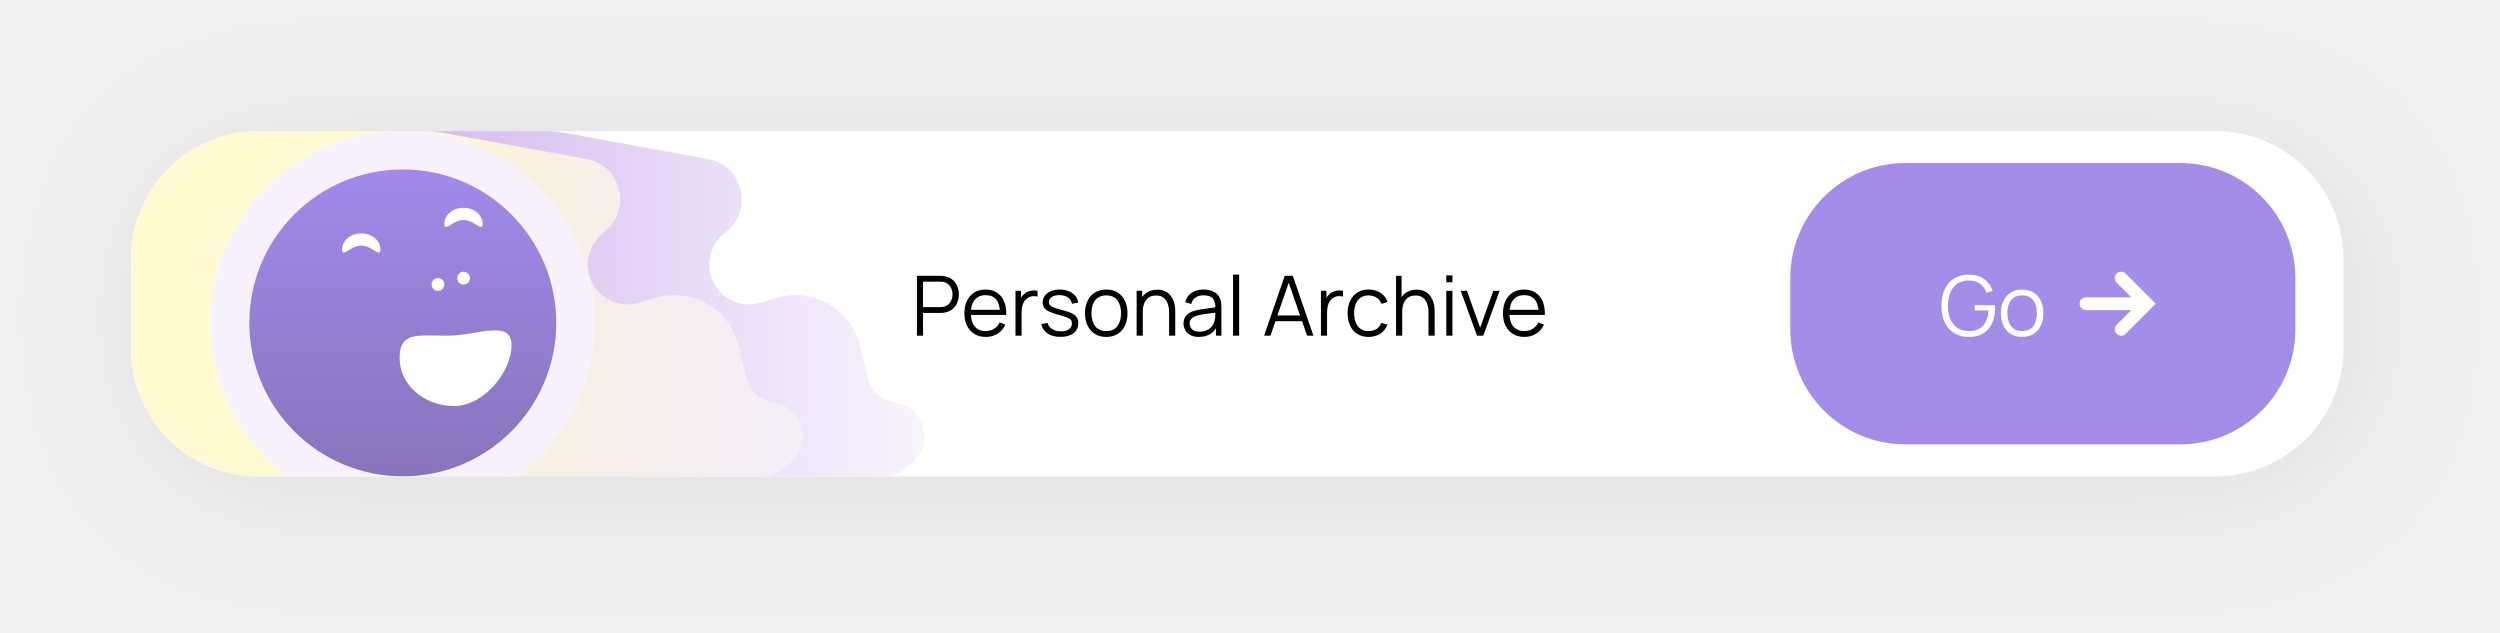
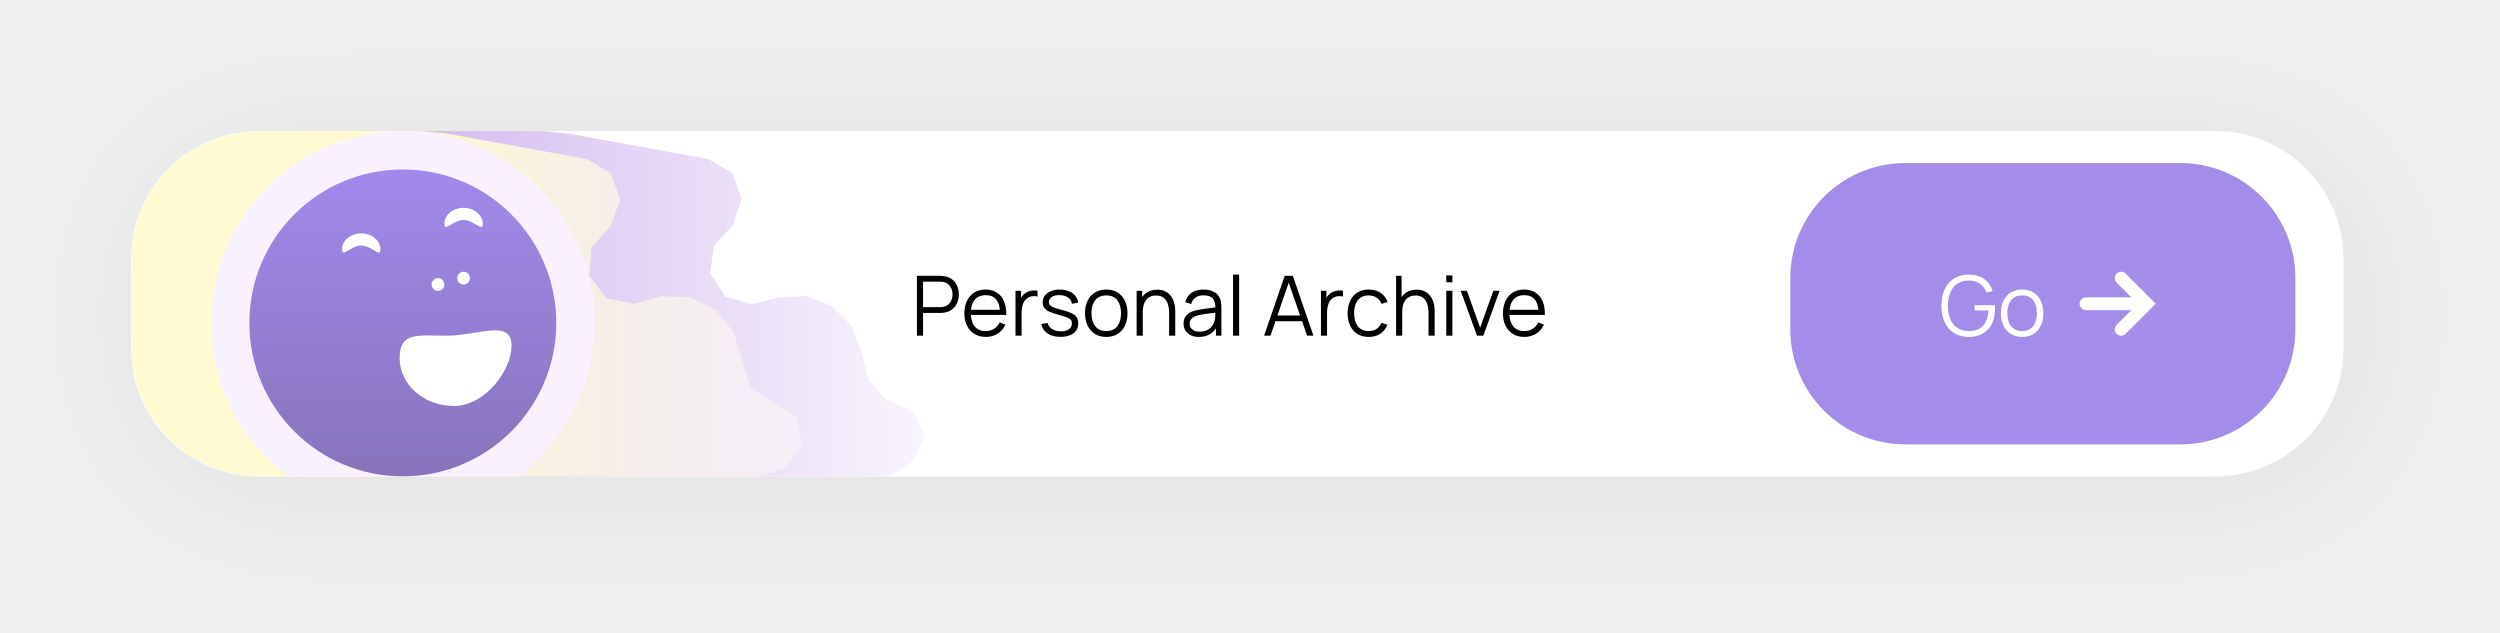
<svg xmlns="http://www.w3.org/2000/svg" width="391" height="99" viewBox="0 0 391 99" fill="none">
  <g filter="url(#filter0_d_836_7685)">
    <g clip-path="url(#clip0_836_7685)">
      <g filter="url(#filter1_d_836_7685)">
        <rect x="20.5" y="20.5" width="346" height="54" rx="20" fill="white" />
      </g>
      <path d="M143.41 52.5V43.14H147.024C147.115 43.14 147.217 43.144 147.33 43.153C147.447 43.157 147.564 43.17 147.681 43.192C148.17 43.266 148.584 43.437 148.922 43.706C149.264 43.97 149.522 44.303 149.695 44.706C149.873 45.109 149.962 45.556 149.962 46.045C149.962 46.531 149.873 46.975 149.695 47.378C149.518 47.781 149.258 48.117 148.916 48.386C148.578 48.65 148.166 48.819 147.681 48.892C147.564 48.91 147.447 48.923 147.33 48.931C147.217 48.94 147.115 48.944 147.024 48.944H144.365V52.5H143.41ZM144.365 48.035H146.998C147.076 48.035 147.167 48.03 147.271 48.022C147.375 48.013 147.477 47.998 147.576 47.976C147.897 47.907 148.159 47.775 148.363 47.58C148.571 47.385 148.725 47.153 148.825 46.884C148.929 46.615 148.981 46.336 148.981 46.045C148.981 45.755 148.929 45.476 148.825 45.207C148.725 44.934 148.571 44.7 148.363 44.505C148.159 44.31 147.897 44.178 147.576 44.108C147.477 44.087 147.375 44.074 147.271 44.069C147.167 44.061 147.076 44.056 146.998 44.056H144.365V48.035ZM154.188 52.695C153.503 52.695 152.91 52.543 152.407 52.24C151.909 51.937 151.521 51.51 151.244 50.959C150.966 50.409 150.828 49.764 150.828 49.023C150.828 48.255 150.964 47.593 151.237 47.033C151.51 46.474 151.894 46.043 152.388 45.74C152.886 45.437 153.473 45.285 154.149 45.285C154.842 45.285 155.434 45.445 155.924 45.766C156.413 46.082 156.784 46.537 157.035 47.131C157.286 47.725 157.401 48.433 157.38 49.257H156.405V48.919C156.387 48.008 156.19 47.322 155.813 46.858C155.44 46.394 154.894 46.163 154.175 46.163C153.421 46.163 152.843 46.407 152.44 46.897C152.041 47.387 151.842 48.084 151.842 48.99C151.842 49.874 152.041 50.561 152.44 51.05C152.843 51.536 153.412 51.779 154.149 51.779C154.652 51.779 155.089 51.664 155.462 51.434C155.839 51.2 156.136 50.864 156.353 50.426L157.243 50.771C156.966 51.382 156.556 51.856 156.015 52.194C155.477 52.528 154.868 52.695 154.188 52.695ZM151.504 49.257V48.457H156.866V49.257H151.504ZM158.822 52.5V45.48H159.68V47.17L159.511 46.949C159.589 46.741 159.691 46.55 159.817 46.377C159.942 46.199 160.079 46.054 160.226 45.941C160.408 45.781 160.62 45.66 160.863 45.578C161.106 45.491 161.351 45.441 161.598 45.428C161.845 45.411 162.07 45.428 162.274 45.48V46.377C162.018 46.312 161.738 46.297 161.435 46.331C161.132 46.366 160.852 46.487 160.597 46.696C160.363 46.877 160.187 47.096 160.07 47.352C159.953 47.603 159.875 47.872 159.836 48.158C159.797 48.44 159.778 48.719 159.778 48.996V52.5H158.822ZM165.872 52.688C165.049 52.688 164.371 52.511 163.838 52.156C163.309 51.8 162.984 51.306 162.863 50.673L163.838 50.511C163.942 50.91 164.178 51.228 164.546 51.467C164.919 51.7 165.378 51.818 165.924 51.818C166.457 51.818 166.878 51.707 167.185 51.486C167.493 51.261 167.647 50.955 167.647 50.569C167.647 50.353 167.597 50.177 167.497 50.043C167.402 49.904 167.205 49.776 166.906 49.66C166.607 49.542 166.16 49.404 165.567 49.243C164.93 49.07 164.431 48.897 164.072 48.724C163.712 48.55 163.456 48.351 163.305 48.126C163.153 47.896 163.077 47.616 163.077 47.287C163.077 46.888 163.19 46.539 163.415 46.24C163.641 45.937 163.953 45.703 164.351 45.538C164.75 45.37 165.214 45.285 165.742 45.285C166.271 45.285 166.743 45.372 167.159 45.545C167.58 45.714 167.918 45.952 168.173 46.26C168.429 46.568 168.581 46.925 168.628 47.333L167.653 47.508C167.588 47.096 167.382 46.771 167.036 46.533C166.693 46.29 166.258 46.165 165.729 46.156C165.231 46.143 164.826 46.238 164.514 46.442C164.202 46.641 164.046 46.908 164.046 47.242C164.046 47.428 164.102 47.588 164.215 47.722C164.327 47.852 164.531 47.976 164.826 48.093C165.125 48.21 165.549 48.338 166.1 48.477C166.745 48.641 167.252 48.815 167.621 48.996C167.989 49.178 168.251 49.393 168.407 49.64C168.563 49.887 168.641 50.193 168.641 50.556C168.641 51.219 168.394 51.742 167.9 52.123C167.411 52.5 166.735 52.688 165.872 52.688ZM173.014 52.695C172.317 52.695 171.721 52.537 171.227 52.221C170.733 51.904 170.354 51.467 170.089 50.907C169.825 50.349 169.693 49.707 169.693 48.983C169.693 48.247 169.827 47.601 170.096 47.047C170.365 46.492 170.746 46.061 171.24 45.753C171.738 45.441 172.33 45.285 173.014 45.285C173.716 45.285 174.314 45.443 174.808 45.76C175.307 46.072 175.686 46.507 175.946 47.066C176.21 47.621 176.342 48.26 176.342 48.983C176.342 49.72 176.21 50.368 175.946 50.927C175.682 51.482 175.3 51.915 174.802 52.227C174.304 52.539 173.708 52.695 173.014 52.695ZM173.014 51.779C173.794 51.779 174.375 51.521 174.756 51.005C175.138 50.485 175.328 49.811 175.328 48.983C175.328 48.134 175.136 47.458 174.75 46.956C174.369 46.453 173.79 46.202 173.014 46.202C172.49 46.202 172.057 46.321 171.714 46.559C171.376 46.793 171.123 47.12 170.954 47.541C170.789 47.956 170.707 48.438 170.707 48.983C170.707 49.828 170.902 50.507 171.292 51.018C171.682 51.525 172.256 51.779 173.014 51.779ZM182.846 52.5V48.919C182.846 48.529 182.809 48.171 182.736 47.846C182.662 47.517 182.543 47.231 182.378 46.988C182.218 46.741 182.008 46.55 181.748 46.416C181.492 46.282 181.18 46.215 180.812 46.215C180.474 46.215 180.175 46.273 179.915 46.39C179.659 46.507 179.442 46.676 179.265 46.897C179.091 47.114 178.959 47.378 178.868 47.69C178.777 48.002 178.732 48.357 178.732 48.756L178.056 48.606C178.056 47.887 178.181 47.283 178.433 46.793C178.684 46.303 179.031 45.933 179.473 45.681C179.915 45.43 180.422 45.304 180.994 45.304C181.414 45.304 181.78 45.37 182.092 45.499C182.409 45.63 182.675 45.805 182.892 46.026C183.113 46.247 183.29 46.501 183.425 46.786C183.559 47.068 183.657 47.369 183.717 47.69C183.778 48.006 183.808 48.323 183.808 48.639V52.5H182.846ZM177.77 52.5V45.48H178.634V47.209H178.732V52.5H177.77ZM187.503 52.695C186.975 52.695 186.531 52.6 186.171 52.409C185.816 52.218 185.549 51.965 185.371 51.648C185.194 51.332 185.105 50.988 185.105 50.615C185.105 50.234 185.181 49.909 185.332 49.64C185.488 49.367 185.699 49.144 185.963 48.971C186.232 48.797 186.541 48.665 186.892 48.574C187.248 48.487 187.64 48.411 188.069 48.346C188.502 48.277 188.925 48.219 189.336 48.171C189.752 48.119 190.116 48.069 190.428 48.022L190.09 48.23C190.103 47.536 189.969 47.023 189.687 46.689C189.406 46.355 188.916 46.188 188.218 46.188C187.737 46.188 187.33 46.297 186.996 46.514C186.667 46.73 186.435 47.072 186.301 47.541L185.371 47.267C185.532 46.639 185.855 46.152 186.34 45.805C186.825 45.458 187.456 45.285 188.231 45.285C188.873 45.285 189.417 45.406 189.863 45.649C190.314 45.887 190.632 46.234 190.818 46.689C190.905 46.893 190.961 47.12 190.987 47.371C191.013 47.623 191.026 47.879 191.026 48.139V52.5H190.175V50.739L190.422 50.843C190.184 51.445 189.813 51.904 189.31 52.221C188.808 52.537 188.205 52.695 187.503 52.695ZM187.614 51.87C188.06 51.87 188.45 51.789 188.784 51.629C189.118 51.469 189.386 51.25 189.59 50.972C189.794 50.691 189.926 50.374 189.986 50.023C190.038 49.798 190.067 49.551 190.071 49.282C190.075 49.01 190.077 48.806 190.077 48.672L190.441 48.86C190.116 48.903 189.763 48.947 189.382 48.99C189.005 49.033 188.632 49.083 188.264 49.139C187.9 49.196 187.571 49.263 187.276 49.341C187.077 49.397 186.884 49.477 186.697 49.581C186.511 49.681 186.357 49.816 186.236 49.984C186.119 50.154 186.06 50.364 186.06 50.615C186.06 50.819 186.11 51.016 186.21 51.206C186.314 51.397 186.479 51.555 186.704 51.681C186.934 51.807 187.237 51.87 187.614 51.87ZM192.849 52.5V42.945H193.804V52.5H192.849ZM197.705 52.5L200.929 43.14H202.197L205.421 52.5H204.426L201.365 43.673H201.742L198.7 52.5H197.705ZM199.142 50.231V49.334H203.978V50.231H199.142ZM206.595 52.5V45.48H207.453V47.17L207.284 46.949C207.362 46.741 207.463 46.55 207.589 46.377C207.715 46.199 207.851 46.054 207.999 45.941C208.181 45.781 208.393 45.66 208.636 45.578C208.878 45.491 209.123 45.441 209.37 45.428C209.617 45.411 209.842 45.428 210.046 45.48V46.377C209.79 46.312 209.511 46.297 209.208 46.331C208.904 46.366 208.625 46.487 208.369 46.696C208.135 46.877 207.96 47.096 207.843 47.352C207.726 47.603 207.648 47.872 207.609 48.158C207.57 48.44 207.55 48.719 207.55 48.996V52.5H206.595ZM214.064 52.695C213.358 52.695 212.76 52.537 212.27 52.221C211.781 51.904 211.408 51.469 211.152 50.914C210.901 50.355 210.771 49.714 210.762 48.99C210.771 48.253 210.905 47.608 211.165 47.053C211.425 46.494 211.8 46.061 212.29 45.753C212.779 45.441 213.373 45.285 214.071 45.285C214.781 45.285 215.399 45.458 215.923 45.805C216.452 46.152 216.814 46.626 217.009 47.228L216.073 47.528C215.908 47.107 215.646 46.782 215.286 46.553C214.931 46.319 214.524 46.202 214.064 46.202C213.549 46.202 213.122 46.321 212.784 46.559C212.446 46.793 212.194 47.12 212.03 47.541C211.865 47.961 211.781 48.444 211.776 48.99C211.785 49.831 211.98 50.507 212.361 51.018C212.743 51.525 213.31 51.779 214.064 51.779C214.541 51.779 214.946 51.67 215.28 51.453C215.618 51.233 215.873 50.912 216.047 50.492L217.009 50.778C216.749 51.401 216.367 51.878 215.865 52.208C215.362 52.532 214.762 52.695 214.064 52.695ZM223.42 52.5V48.919C223.42 48.529 223.384 48.171 223.31 47.846C223.236 47.517 223.117 47.231 222.952 46.988C222.792 46.741 222.582 46.55 222.322 46.416C222.066 46.282 221.754 46.215 221.386 46.215C221.048 46.215 220.749 46.273 220.489 46.39C220.233 46.507 220.017 46.676 219.839 46.897C219.666 47.114 219.533 47.378 219.442 47.69C219.351 48.002 219.306 48.357 219.306 48.756L218.63 48.606C218.63 47.887 218.756 47.283 219.007 46.793C219.258 46.303 219.605 45.933 220.047 45.681C220.489 45.43 220.996 45.304 221.568 45.304C221.988 45.304 222.354 45.37 222.666 45.499C222.983 45.63 223.249 45.805 223.466 46.026C223.687 46.247 223.865 46.501 223.999 46.786C224.133 47.068 224.231 47.369 224.291 47.69C224.352 48.006 224.382 48.323 224.382 48.639V52.5H223.42ZM218.344 52.5V43.14H219.208V48.425H219.306V52.5H218.344ZM226.199 44.148V43.075H227.155V44.148H226.199ZM226.199 52.5V45.48H227.155V52.5H226.199ZM231.001 52.5L228.453 45.48H229.422L231.495 51.252L233.556 45.48H234.537L231.989 52.5H231.001ZM238.422 52.695C237.737 52.695 237.143 52.543 236.641 52.24C236.142 51.937 235.754 51.51 235.477 50.959C235.2 50.409 235.061 49.764 235.061 49.023C235.061 48.255 235.198 47.593 235.471 47.033C235.744 46.474 236.127 46.043 236.621 45.74C237.119 45.437 237.707 45.285 238.383 45.285C239.076 45.285 239.667 45.445 240.157 45.766C240.647 46.082 241.017 46.537 241.269 47.131C241.52 47.725 241.635 48.433 241.613 49.257H240.638V48.919C240.621 48.008 240.424 47.322 240.047 46.858C239.674 46.394 239.128 46.163 238.409 46.163C237.655 46.163 237.076 46.407 236.673 46.897C236.274 47.387 236.075 48.084 236.075 48.99C236.075 49.874 236.274 50.561 236.673 51.05C237.076 51.536 237.646 51.779 238.383 51.779C238.885 51.779 239.323 51.664 239.696 51.434C240.073 51.2 240.369 50.864 240.586 50.426L241.477 50.771C241.199 51.382 240.79 51.856 240.248 52.194C239.711 52.528 239.102 52.695 238.422 52.695ZM235.737 49.257V48.457H241.1V49.257H235.737Z" fill="black" />
      <rect x="280" y="25.5" width="79" height="44" rx="18" fill="#A48DE8" />
      <path d="M307.911 52.695C307.252 52.695 306.658 52.58 306.13 52.35C305.601 52.121 305.15 51.794 304.778 51.369C304.409 50.944 304.128 50.433 303.933 49.835C303.738 49.233 303.64 48.561 303.64 47.82C303.64 46.841 303.809 45.987 304.147 45.259C304.489 44.527 304.979 43.959 305.616 43.556C306.253 43.153 307.018 42.952 307.911 42.952C308.907 42.952 309.718 43.185 310.342 43.654C310.97 44.117 311.408 44.741 311.655 45.526L310.693 45.76C310.489 45.188 310.153 44.73 309.685 44.388C309.221 44.046 308.643 43.874 307.95 43.874C307.217 43.87 306.608 44.035 306.123 44.368C305.638 44.698 305.272 45.161 305.025 45.76C304.782 46.353 304.658 47.04 304.654 47.82C304.65 48.6 304.769 49.287 305.012 49.88C305.259 50.47 305.627 50.934 306.117 51.272C306.606 51.605 307.217 51.774 307.95 51.779C308.621 51.779 309.176 51.648 309.614 51.389C310.051 51.129 310.383 50.756 310.608 50.27C310.838 49.785 310.968 49.211 310.998 48.548H308.84V47.729H311.999C312.012 47.829 312.019 47.935 312.019 48.047C312.023 48.156 312.025 48.234 312.025 48.282C312.025 49.127 311.873 49.883 311.57 50.55C311.267 51.213 310.81 51.737 310.199 52.123C309.592 52.504 308.829 52.695 307.911 52.695ZM316.258 52.695C315.56 52.695 314.964 52.537 314.47 52.221C313.976 51.904 313.597 51.467 313.333 50.907C313.068 50.349 312.936 49.707 312.936 48.983C312.936 48.247 313.07 47.601 313.339 47.047C313.608 46.492 313.989 46.061 314.483 45.753C314.981 45.441 315.573 45.285 316.258 45.285C316.96 45.285 317.558 45.443 318.052 45.76C318.55 46.072 318.929 46.507 319.189 47.066C319.453 47.621 319.586 48.26 319.586 48.983C319.586 49.72 319.453 50.368 319.189 50.927C318.925 51.482 318.543 51.915 318.045 52.227C317.547 52.539 316.951 52.695 316.258 52.695ZM316.258 51.779C317.038 51.779 317.618 51.521 318 51.005C318.381 50.485 318.572 49.811 318.572 48.983C318.572 48.134 318.379 47.458 317.993 46.956C317.612 46.453 317.033 46.202 316.258 46.202C315.733 46.202 315.3 46.321 314.958 46.559C314.62 46.793 314.366 47.12 314.197 47.541C314.032 47.956 313.95 48.438 313.95 48.983C313.95 49.828 314.145 50.507 314.535 51.018C314.925 51.525 315.499 51.779 316.258 51.779Z" fill="white" />
      <path d="M326.25 47.5H335.75M331.75 51.5L335.75 47.5L331.75 43.5" stroke-width="2" stroke-linecap="round" stroke="white" />
-       <path d="M110.801 24.889L88.249 20.769C87.27 20.59 86.276 20.5 85.28 20.5H66.5C51.588 20.5 39.5 32.588 39.5 47.5C39.5 62.412 51.588 74.5 66.5 74.5H138.073C139.627 74.5 141.117 73.883 142.216 72.784L143.059 71.941C146.126 68.874 144.377 63.623 140.084 63.007C137.946 62.701 136.212 61.121 135.71 59.02L134.541 54.129C133.159 48.349 127.217 44.907 121.516 46.584L118.912 47.349C116.536 48.048 113.971 47.274 112.379 45.377C110.091 42.65 110.594 38.529 113.427 36.375C117.861 33.002 116.281 25.89 110.801 24.889Z" fill="url(#paint0_linear_836_7685)">
-         <animate attributeName="opacity" values="1;1;0;0;1" keyTimes="0;0.08;0.24;0.78;1" dur="6s" repeatCount="indefinite" />
+       <path d="M110.80 24.89L106.47 24.10L102.14 23.31L97.81 22.52L93.48 21.73L89.15 20.93L84.78 20.50L80.38 20.50L75.98 20.50L71.58 20.50L67.18 20.50L62.79 20.75L58.50 21.70L54.42 23.35L50.66 25.63L47.33 28.49L44.49 31.85L42.24 35.63L40.64 39.72L39.72 44.02L39.52 48.41L40.02 52.78L41.22 57.01L43.10 60.98L45.60 64.60L48.65 67.76L52.17 70.39L56.08 72.41L60.26 73.77L64.60 74.43L69.00 74.50L73.40 74.50L77.80 74.50L82.21 74.50L86.61 74.50L91.01 74.50L95.41 74.50L99.81 74.50L104.21 74.50L108.61 74.50L113.01 74.50L117.41 74.50L121.81 74.50L126.21 74.50L130.62 74.50L135.02 74.50L139.41 74.35L143.02 71.97L144.60 68.01L142.72 64.17L138.66 62.59L135.82 59.40L134.78 55.13L133.24 51.03L130.20 47.90L126.13 46.30L121.77 46.51L117.51 47.59L113.39 46.34L111.07 42.70L111.68 38.43L114.62 35.21L116.00 31.11L114.53 27.05Z" fill="url(#paint0_linear_836_7685)">
+         <animate attributeName="d" values="M110.80 24.89L106.47 24.10L102.14 23.31L97.81 22.52L93.48 21.73L89.15 20.93L84.78 20.50L80.38 20.50L75.98 20.50L71.58 20.50L67.18 20.50L62.79 20.75L58.50 21.70L54.42 23.35L50.66 25.63L47.33 28.49L44.49 31.85L42.24 35.63L40.64 39.72L39.72 44.02L39.52 48.41L40.02 52.78L41.22 57.01L43.10 60.98L45.60 64.60L48.65 67.76L52.17 70.39L56.08 72.41L60.26 73.77L64.60 74.43L69.00 74.50L73.40 74.50L77.80 74.50L82.21 74.50L86.61 74.50L91.01 74.50L95.41 74.50L99.81 74.50L104.21 74.50L108.61 74.50L113.01 74.50L117.41 74.50L121.81 74.50L126.21 74.50L130.62 74.50L135.02 74.50L139.41 74.35L143.02 71.97L144.60 68.01L142.72 64.17L138.66 62.59L135.82 59.40L134.78 55.13L133.24 51.03L130.20 47.90L126.13 46.30L121.77 46.51L117.51 47.59L113.39 46.34L111.07 42.70L111.68 38.43L114.62 35.21L116.00 31.11L114.53 27.05Z;M104.52 20.50L100.12 20.50L95.73 20.50L91.33 20.50L86.93 20.50L82.53 20.50L78.13 20.50L73.73 20.50L69.33 20.50L64.93 20.54L60.58 21.15L56.38 22.46L52.46 24.43L48.90 27.02L45.81 30.15L43.27 33.73L41.34 37.68L40.08 41.89L39.53 46.25L39.68 50.64L40.54 54.95L42.09 59.06L44.29 62.86L47.08 66.26L50.38 69.16L54.11 71.49L58.16 73.19L62.44 74.20L66.82 74.50L71.22 74.50L75.62 74.50L80.02 74.50L84.42 74.50L88.82 74.50L93.22 74.50L97.62 74.50L102.02 74.50L106.42 74.50L110.82 74.50L115.22 74.50L119.62 74.50L124.02 74.50L128.42 74.50L132.81 74.50L137.19 74.22L141.06 72.21L143.66 68.70L145.67 64.79L145.54 60.48L142.72 57.22L138.49 56.12L134.38 54.76L133.15 50.75L135.16 46.89L133.74 42.94L129.56 42.00L125.16 42.00L121.25 40.36L120.27 36.24L121.76 32.16L119.87 28.37L116.30 25.79L112.74 23.21L108.85 21.19Z;M110.80 24.89L106.47 24.10L102.14 23.31L97.81 22.52L93.48 21.73L89.15 20.93L84.78 20.50L80.38 20.50L75.98 20.50L71.58 20.50L67.18 20.50L62.79 20.75L58.50 21.70L54.42 23.35L50.66 25.63L47.33 28.49L44.49 31.85L42.24 35.63L40.64 39.72L39.72 44.02L39.52 48.41L40.02 52.78L41.22 57.01L43.10 60.98L45.60 64.60L48.65 67.76L52.17 70.39L56.08 72.41L60.26 73.77L64.60 74.43L69.00 74.50L73.40 74.50L77.80 74.50L82.21 74.50L86.61 74.50L91.01 74.50L95.41 74.50L99.81 74.50L104.21 74.50L108.61 74.50L113.01 74.50L117.41 74.50L121.81 74.50L126.21 74.50L130.62 74.50L135.02 74.50L139.41 74.35L143.02 71.97L144.60 68.01L142.72 64.17L138.66 62.59L135.82 59.40L134.78 55.13L133.24 51.03L130.20 47.90L126.13 46.30L121.77 46.51L117.51 47.59L113.39 46.34L111.07 42.70L111.68 38.43L114.62 35.21L116.00 31.11L114.53 27.05Z" keyTimes="0;0.5;1" dur="6s" calcMode="spline" keySplines="0.4 0 0.6 1;0.4 0 0.6 1" repeatCount="indefinite" />
      </path>
-       <path d="M91.801 24.889L69.249 20.769C68.27 20.59 67.276 20.5 66.28 20.5H40.5C29.454 20.5 20.5 29.454 20.5 40.5V54.5C20.5 65.546 29.454 74.5 40.5 74.5H119.073C120.627 74.5 122.117 73.883 123.216 72.784L124.059 71.941C127.126 68.874 125.377 63.623 121.084 63.007C118.946 62.701 117.212 61.121 116.71 59.02L115.541 54.129C114.159 48.349 108.217 44.907 102.516 46.584L99.912 47.349C97.536 48.048 94.971 47.274 93.379 45.377C91.091 42.65 91.594 38.529 94.427 36.375C98.861 33.002 97.281 25.89 91.801 24.889Z" fill="url(#paint1_linear_836_7685)">
-         <animate attributeName="opacity" begin="0.35s" values="1;1;0;0;1" keyTimes="0;0.08;0.24;0.78;1" dur="6s" repeatCount="indefinite" />
+       <path d="M91.80 24.89L87.38 24.08L82.96 23.27L78.54 22.47L74.11 21.66L69.69 20.85L65.22 20.50L60.73 20.50L56.23 20.50L51.74 20.50L47.24 20.50L42.75 20.50L38.26 20.62L33.88 21.62L29.85 23.57L26.34 26.37L23.55 29.88L21.61 33.92L20.62 38.30L20.50 42.79L20.50 47.28L20.50 51.78L20.58 56.27L21.47 60.67L23.32 64.75L26.04 68.32L29.48 71.20L33.48 73.23L37.83 74.32L42.32 74.50L46.81 74.50L51.31 74.50L55.80 74.50L60.30 74.50L64.79 74.50L69.29 74.50L73.78 74.50L78.28 74.50L82.77 74.50L87.27 74.50L91.76 74.50L96.25 74.50L100.75 74.50L105.24 74.50L109.74 74.50L114.23 74.50L118.73 74.50L122.88 73.09L125.46 69.50L124.66 65.21L120.91 62.98L117.32 60.51L116.04 56.22L114.75 51.93L111.95 48.45L107.96 46.47L103.50 46.34L99.17 47.52L94.85 46.66L92.19 43.16L92.51 38.77L95.44 35.42L97.00 31.30L95.59 27.13Z" fill="url(#paint1_linear_836_7685)">
+         <animate attributeName="d" begin="0.35s" values="M91.80 24.89L87.38 24.08L82.96 23.27L78.54 22.47L74.11 21.66L69.69 20.85L65.22 20.50L60.73 20.50L56.23 20.50L51.74 20.50L47.24 20.50L42.75 20.50L38.26 20.62L33.88 21.62L29.85 23.57L26.34 26.37L23.55 29.88L21.61 33.92L20.62 38.30L20.50 42.79L20.50 47.28L20.50 51.78L20.58 56.27L21.47 60.67L23.32 64.75L26.04 68.32L29.48 71.20L33.48 73.23L37.83 74.32L42.32 74.50L46.81 74.50L51.31 74.50L55.80 74.50L60.30 74.50L64.79 74.50L69.29 74.50L73.78 74.50L78.28 74.50L82.77 74.50L87.27 74.50L91.76 74.50L96.25 74.50L100.75 74.50L105.24 74.50L109.74 74.50L114.23 74.50L118.73 74.50L122.88 73.09L125.46 69.50L124.66 65.21L120.91 62.98L117.32 60.51L116.04 56.22L114.75 51.93L111.95 48.45L107.96 46.47L103.50 46.34L99.17 47.52L94.85 46.66L92.19 43.16L92.51 38.77L95.44 35.42L97.00 31.30L95.59 27.13Z;M95.23 29.74L91.01 28.32L86.78 26.90L82.55 25.47L78.32 24.05L74.10 22.63L69.86 21.23L65.47 20.52L61.01 20.50L56.55 20.50L52.09 20.50L47.63 20.50L43.17 20.50L38.71 20.58L34.34 21.47L30.29 23.30L26.74 25.99L23.87 29.39L21.82 33.34L20.70 37.65L20.50 42.10L20.50 46.56L20.50 51.02L20.52 55.48L21.23 59.87L22.90 64.00L25.44 67.66L28.72 70.66L32.58 72.87L36.84 74.17L41.28 74.50L45.74 74.50L50.20 74.50L54.66 74.50L59.12 74.50L63.58 74.50L68.05 74.50L72.51 74.50L76.97 74.50L81.43 74.50L85.89 74.50L90.35 74.50L94.81 74.50L99.27 74.50L103.73 74.50L108.19 74.50L112.65 74.50L117.11 74.50L121.56 74.40L124.96 71.75L124.90 67.44L121.45 64.87L117.12 63.82L112.83 62.64L110.49 59.05L111.92 54.92L111.11 50.71L107.15 49.06L103.39 46.96L102.77 42.69L105.47 39.21L106.41 34.98L103.94 31.42L99.63 30.43Z;M91.80 24.89L87.38 24.08L82.96 23.27L78.54 22.47L74.11 21.66L69.69 20.85L65.22 20.50L60.73 20.50L56.23 20.50L51.74 20.50L47.24 20.50L42.75 20.50L38.26 20.62L33.88 21.62L29.85 23.57L26.34 26.37L23.55 29.88L21.61 33.92L20.62 38.30L20.50 42.79L20.50 47.28L20.50 51.78L20.58 56.27L21.47 60.67L23.32 64.75L26.04 68.32L29.48 71.20L33.48 73.23L37.83 74.32L42.32 74.50L46.81 74.50L51.31 74.50L55.80 74.50L60.30 74.50L64.79 74.50L69.29 74.50L73.78 74.50L78.28 74.50L82.77 74.50L87.27 74.50L91.76 74.50L96.25 74.50L100.75 74.50L105.24 74.50L109.74 74.50L114.23 74.50L118.73 74.50L122.88 73.09L125.46 69.50L124.66 65.21L120.91 62.98L117.32 60.51L116.04 56.22L114.75 51.93L111.95 48.45L107.96 46.47L103.50 46.34L99.17 47.52L94.85 46.66L92.19 43.16L92.51 38.77L95.44 35.42L97.00 31.30L95.59 27.13Z" keyTimes="0;0.5;1" dur="6s" calcMode="spline" keySplines="0.4 0 0.6 1;0.4 0 0.6 1" repeatCount="indefinite" />
      </path>
-       <g transform="translate(20.5 20.5)">
-         <path d="M84.024 0H66.277H46C31.088 0 19 12.088 19 27C19 41.912 31.088 54 46 54H114.403C117.853 54 121.028 52.115 122.68 49.087L124.696 45.391C126.805 41.524 124.482 36.729 120.139 35.987L115.977 35.277C112.754 34.726 111.422 30.824 113.636 28.418C116.068 25.774 114.193 21.5 110.6 21.5H104.295C100.561 21.5 98.351 17.319 100.455 14.233C101.872 12.155 101.378 9.325 99.34 7.85L92.125 2.625C89.769 0.919 86.934 0 84.024 0Z" fill="url(#paint0_linear_836_7685)" opacity="0">
-           <animate attributeName="opacity" values="0;0;1;1;0" keyTimes="0;0.08;0.24;0.78;1" dur="6s" repeatCount="indefinite" />
-         </path>
-         <path d="M74.734 9.242L50.382 1.045C48.326 0.353 46.171 0 44.001 0H20C8.954 0 0 8.954 0 20V34C0 45.046 8.954 54 20 54H100.065C100.683 54 101.295 53.882 101.868 53.653C106.258 51.897 105.801 45.538 101.204 44.429L93.398 42.544C90.332 41.804 88.981 38.203 90.805 35.629C92.839 32.757 90.902 28.77 87.387 28.594L86.662 28.558C82.419 28.346 80.471 23.175 83.519 20.216L84.379 19.383C87.631 16.226 85.762 10.707 81.26 10.178L76.302 9.594C75.769 9.532 75.243 9.414 74.734 9.242Z" fill="url(#paint1_linear_836_7685)" opacity="0">
-           <animate attributeName="opacity" begin="0.35s" values="0;0;1;1;0" keyTimes="0;0.08;0.24;0.78;1" dur="6s" repeatCount="indefinite" />
-         </path>
-       </g>
      <circle cx="63" cy="50.5" r="30" fill="#F8F2FF" />
      <circle cx="63" cy="50.5" r="24" fill="url(#paint2_linear_836_7685)" />
      <path d="M80 54C80 58.142 75.694 63.5 71 63.5C66.306 63.5 62.5 60.142 62.5 56C62.5 51.858 65.306 52.5 70 52.5C74.694 52.5 80 49.858 80 54Z" fill="white" />
      <circle cx="68.5" cy="44.5" r="1" fill="white" />
      <circle cx="72.5" cy="43.5" r="1" fill="white" />
      <path d="M75.5 35.009C75.5 36.395 74.157 34.407 72.5 34.407C70.843 34.407 69.5 36.395 69.5 35.009C69.5 33.623 70.843 32.5 72.5 32.5C74.157 32.5 75.5 33.623 75.5 35.009Z" fill="white" />
      <path d="M59.5 39.009C59.5 40.395 58.157 38.407 56.5 38.407C54.843 38.407 53.5 40.395 53.5 39.009C53.5 37.623 54.843 36.5 56.5 36.5C58.157 36.5 59.5 37.623 59.5 39.009Z" fill="white" />
    </g>
  </g>
  <defs>
    <filter id="filter0_d_836_7685" x="0" y="0" width="391" height="99" filterUnits="userSpaceOnUse" color-interpolation-filters="sRGB">
      <feFlood flood-opacity="0" result="BackgroundImageFix" />
      <feColorMatrix in="SourceAlpha" type="matrix" values="0 0 0 0 0 0 0 0 0 0 0 0 0 0 0 0 0 0 127 0" result="hardAlpha" />
      <feOffset dx="2" dy="2" />
      <feGaussianBlur stdDeviation="11.25" />
      <feComposite in2="hardAlpha" operator="out" />
      <feColorMatrix type="matrix" values="0 0 0 0 0 0 0 0 0 0 0 0 0 0 0 0 0 0 0.07 0" />
      <feBlend mode="normal" in2="BackgroundImageFix" result="effect1_dropShadow_836_7685" />
      <feBlend mode="normal" in="SourceGraphic" in2="effect1_dropShadow_836_7685" result="shape" />
    </filter>
    <filter id="filter1_d_836_7685" x="0" y="0" width="391" height="99" filterUnits="userSpaceOnUse" color-interpolation-filters="sRGB">
      <feFlood flood-opacity="0" result="BackgroundImageFix" />
      <feColorMatrix in="SourceAlpha" type="matrix" values="0 0 0 0 0 0 0 0 0 0 0 0 0 0 0 0 0 0 127 0" result="hardAlpha" />
      <feOffset dx="2" dy="2" />
      <feGaussianBlur stdDeviation="11.25" />
      <feComposite in2="hardAlpha" operator="out" />
      <feColorMatrix type="matrix" values="0 0 0 0 0 0 0 0 0 0 0 0 0 0 0 0 0 0 0.05 0" />
      <feBlend mode="normal" in2="BackgroundImageFix" result="effect1_dropShadow_836_7685" />
      <feBlend mode="normal" in="SourceGraphic" in2="effect1_dropShadow_836_7685" result="shape" />
    </filter>
    <linearGradient id="paint0_linear_836_7685" x1="43" y1="58.5" x2="159.5" y2="58.5" gradientUnits="userSpaceOnUse">
      <stop stop-color="#CAACEC" />
      <stop offset="1" stop-color="white" />
    </linearGradient>
    <linearGradient id="paint1_linear_836_7685" x1="66" y1="58.5" x2="140.5" y2="58.5" gradientUnits="userSpaceOnUse">
      <stop stop-color="#FFFAD2" />
      <stop offset="1" stop-color="white" stop-opacity="0.23" />
    </linearGradient>
    <linearGradient id="paint2_linear_836_7685" x1="63" y1="26.5" x2="63" y2="74.5" gradientUnits="userSpaceOnUse">
      <stop stop-color="#A289EB" />
      <stop offset="1" stop-color="#8774BC" />
    </linearGradient>
    <clipPath id="clip0_836_7685">
      <rect x="20.5" y="20.5" width="346" height="54" rx="20" fill="white" />
    </clipPath>
  </defs>
</svg>
